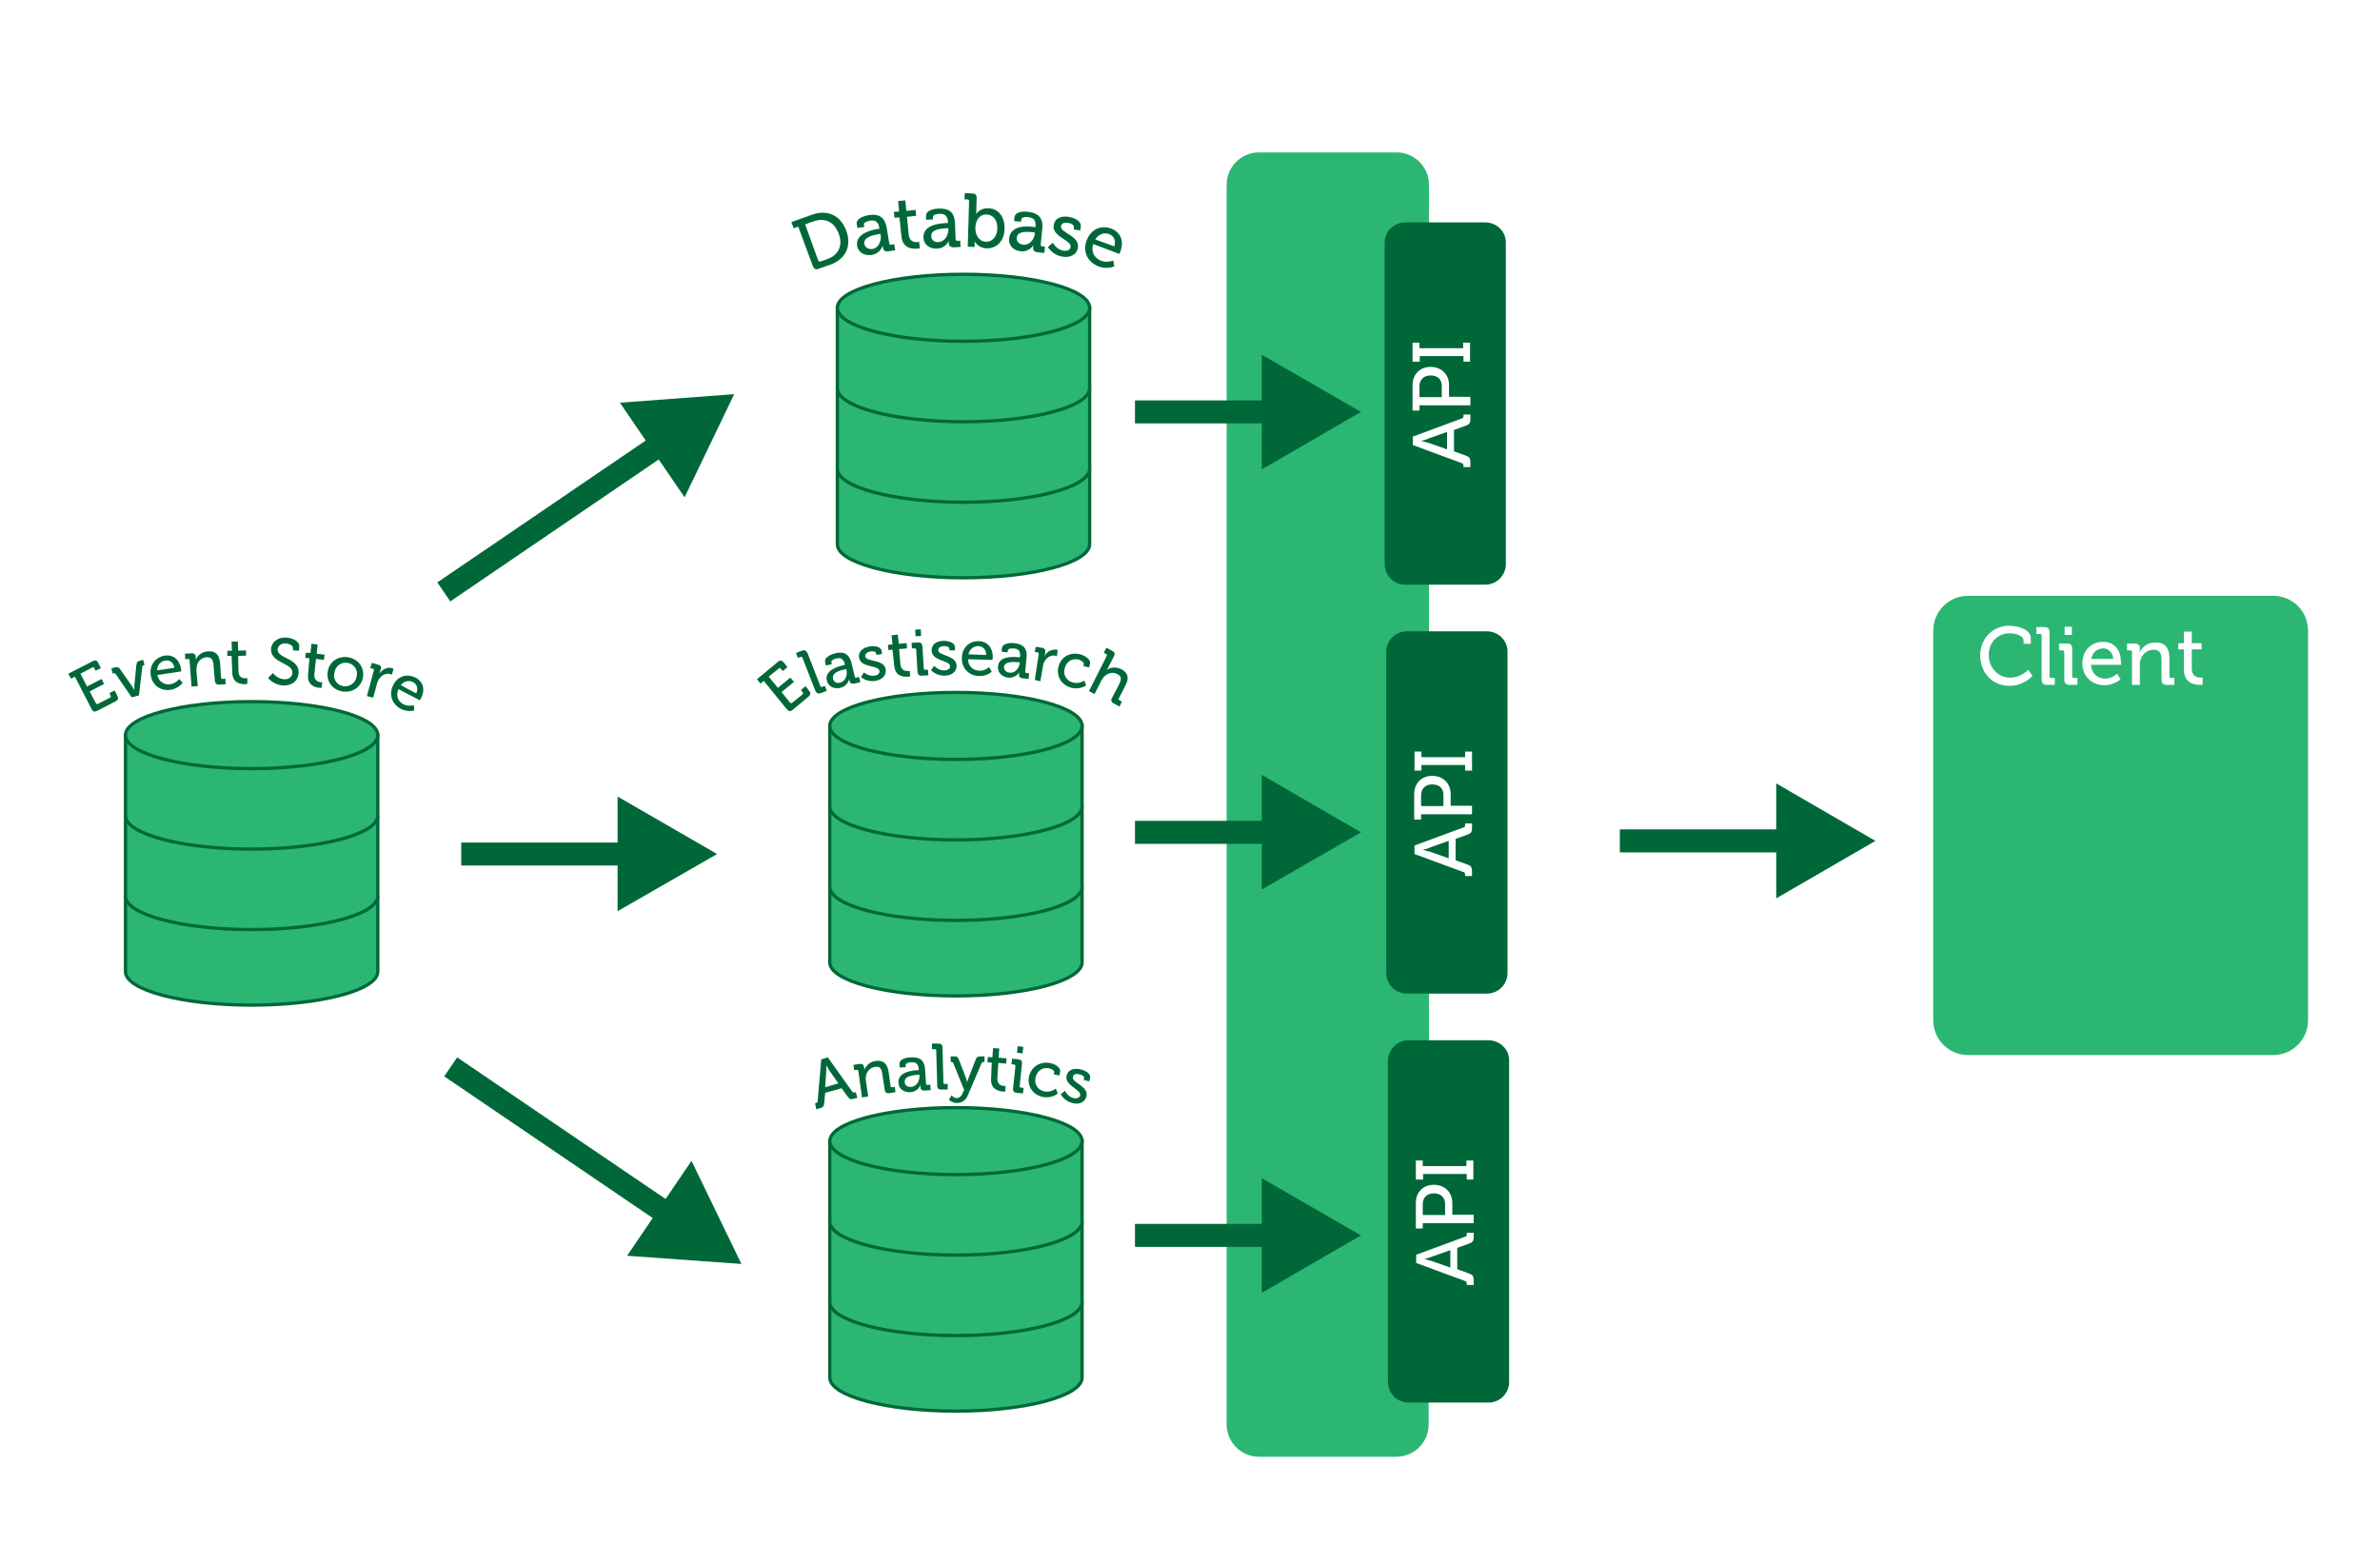
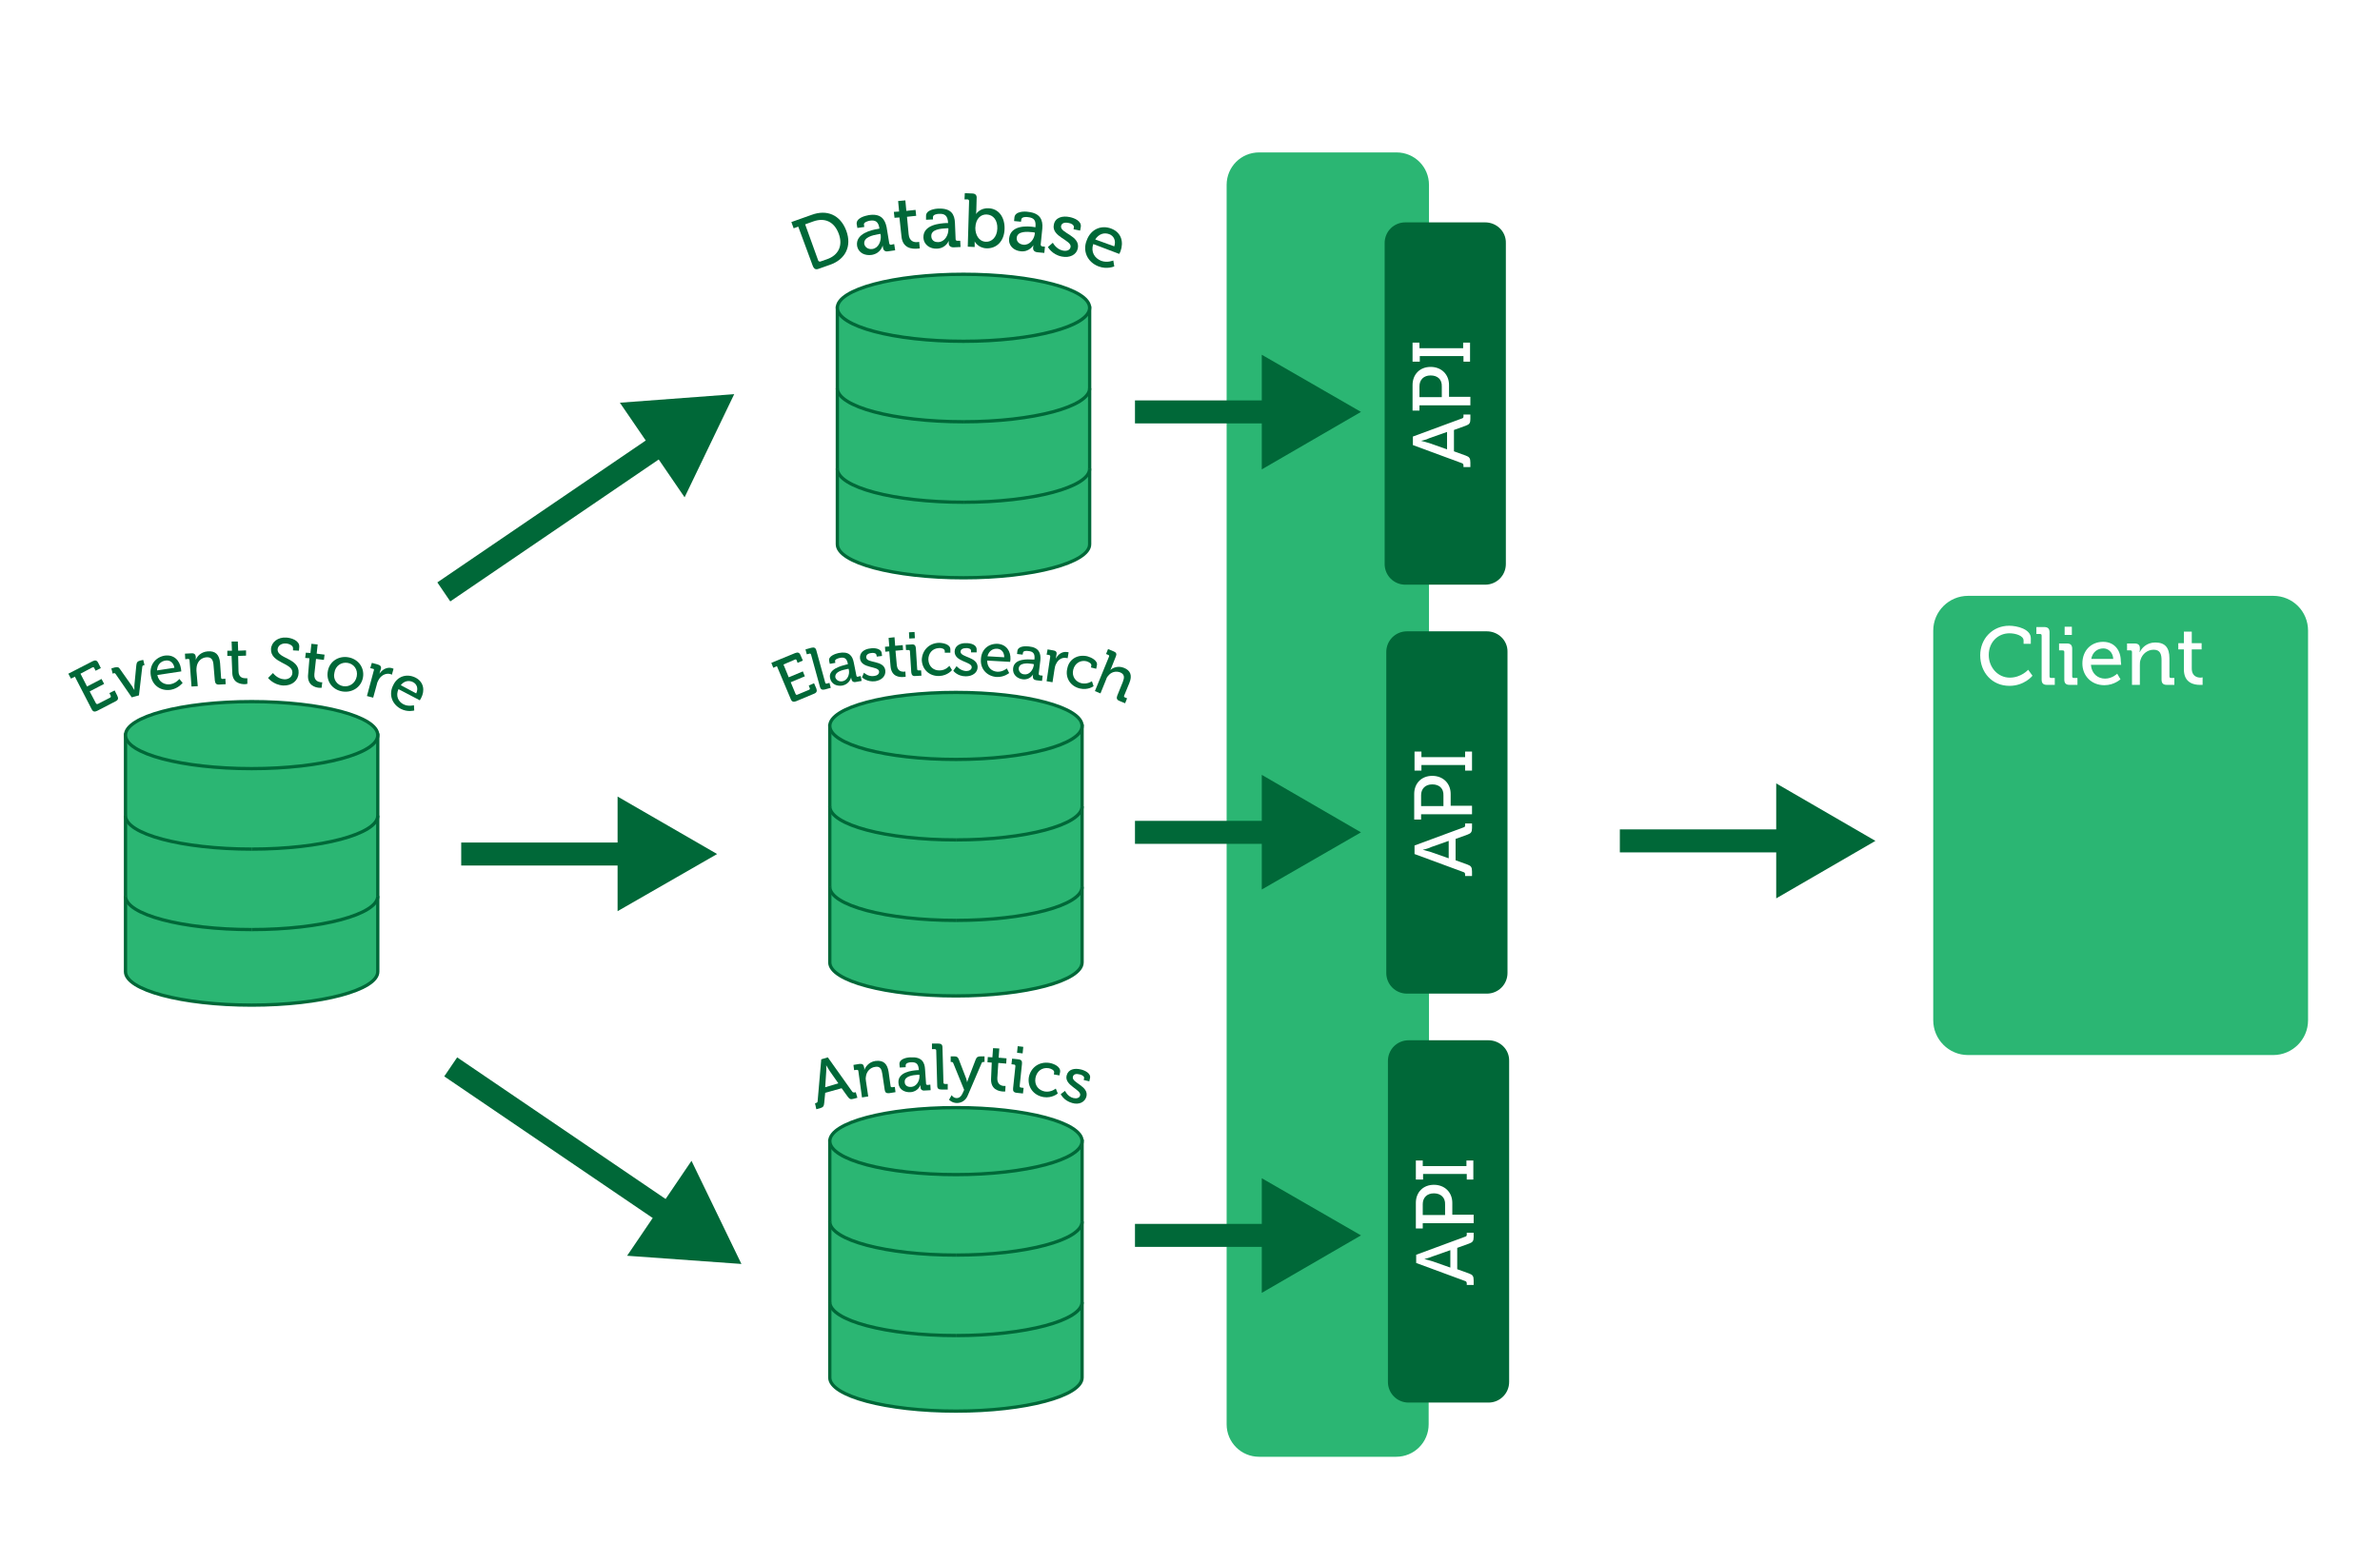
<svg xmlns="http://www.w3.org/2000/svg" version="1.1" x="0px" y="0px" viewBox="0 0 724.5 470" enable-background="new 0 0 724.5 470" xml:space="preserve">
  <g id="Layer_1">
</g>
  <g id="Layer_2">
</g>
  <g id="Layer_3">
</g>
  <g id="Layer_4">
    <path fill="#2BB673" d="M427,408.5v-71.3h8V283h-8v-64.1h8v-49.3h-8v-83h8V56.3c0-5.5-4.4-9.9-9.9-9.9h-41.8   c-5.5,0-9.9,4.4-9.9,9.9v377.3c0,5.5,4.4,9.9,9.9,9.9H425c5.5,0,9.9-4.4,9.9-9.9v-25.1H427z" />
    <g>
      <path fill="#2BB673" stroke="#006838" stroke-miterlimit="10" d="M254.9,93.7v72c0,5.6,17.2,10.2,38.4,10.2    c21.2,0,38.4-4.6,38.4-10.2v-72H254.9z" />
      <ellipse fill="#2BB673" stroke="#006838" stroke-miterlimit="10" cx="293.3" cy="93.7" rx="38.4" ry="10.2" />
      <g>
        <path fill="#006838" d="M243,69l-1.4,0.5l-0.7-1.9l6.2-2.2c4.6-1.7,8.7,0,10.5,4.8c1.8,4.8-0.3,8.8-4.9,10.4l-3.4,1.2     c-1,0.4-1.5,0.1-1.9-0.9L243,69z M249.8,79.6l2-0.7c3.4-1.2,4.9-4.1,3.5-7.8c-1.4-3.7-4.3-4.9-7.7-3.7l-2.5,0.9l4,11.1     C249.3,79.6,249.5,79.7,249.8,79.6z" />
        <path fill="#006838" d="M267.2,69.7l0.5-0.1l0-0.1c-0.3-2-1.2-2.6-3-2.3c-0.5,0.1-1.9,0.5-1.7,1.2l0.1,0.7l-2.1,0.3l-0.2-1.1     c-0.3-1.9,2.5-2.6,3.6-2.8c3.7-0.6,5,1.2,5.5,3.7l0.8,4.9c0.1,0.3,0.3,0.5,0.6,0.4l0.9-0.2l0.3,1.9l-2.1,0.3     c-1,0.2-1.5-0.3-1.6-1.1c-0.1-0.4-0.1-0.7-0.1-0.7l0,0c0,0-0.5,2.4-3.3,2.9c-2,0.3-4.1-0.5-4.5-2.8     C260.4,71.1,265.3,70,267.2,69.7z M265.6,75.8c1.9-0.3,2.7-2.5,2.5-4.2l-0.1-0.4l-0.6,0.1c-1.7,0.3-4.6,0.9-4.3,3     C263.3,75.2,264.2,76,265.6,75.8z" />
        <path fill="#006838" d="M273.8,66.2l-1.5,0.1l-0.2-1.8l1.6-0.1l-0.3-3.2l2.2-0.2l0.3,3.2l2.8-0.3l0.2,1.8l-2.8,0.3l0.5,5.3     c0.2,2.3,1.8,2.5,2.7,2.4c0.3,0,0.5-0.1,0.5-0.1l0.2,2c0,0-0.3,0.1-0.8,0.1c-1.5,0.1-4.5,0-4.8-3.9L273.8,66.2z" />
        <path fill="#006838" d="M288.1,67.9l0.5,0l0-0.1c-0.1-2-0.9-2.8-2.7-2.7c-0.6,0-1.9,0.2-1.9,1l0,0.7l-2.1,0.1l0-1.1     c-0.1-1.9,2.8-2.3,3.9-2.3c3.8-0.1,4.8,1.8,4.9,4.4l0.2,4.9c0,0.3,0.2,0.5,0.5,0.5l0.9,0l0.1,1.9l-2.1,0.1c-1,0-1.5-0.5-1.5-1.3     c0-0.4,0-0.7,0-0.7l0,0c0,0-0.8,2.3-3.6,2.4c-2,0.1-4-1.1-4.1-3.4C281,68.4,286.1,68,288.1,67.9z M285.7,73.7     c1.9-0.1,3-2.1,3-3.8l0-0.4l-0.6,0c-1.7,0.1-4.7,0.3-4.6,2.4C283.5,72.9,284.2,73.8,285.7,73.7z" />
        <path fill="#006838" d="M295,61.2c0-0.3-0.2-0.5-0.5-0.5l-0.9,0l0.1-1.9l2.2,0.1c1,0,1.5,0.5,1.4,1.5l-0.1,3.8c0,0.6-0.1,1-0.1,1     l0,0c0,0,1.1-1.9,3.8-1.8c3.1,0.1,5,2.7,4.9,6.3c-0.1,3.7-2.4,6-5.5,5.9c-2.6-0.1-3.6-2.1-3.6-2.1l0,0c0,0,0,0.4,0,0.9l0,0.8     l-2.1-0.1L295,61.2z M300.1,73.6c1.8,0.1,3.4-1.4,3.5-4c0.1-2.5-1.2-4.2-3.2-4.3c-1.7-0.1-3.4,1.1-3.5,4.1     C296.9,71.4,297.9,73.5,300.1,73.6z" />
        <path fill="#006838" d="M314.7,69.1l0.5,0.1l0-0.1c0.2-2-0.4-2.8-2.3-3c-0.5-0.1-1.9-0.1-2,0.7l-0.1,0.7l-2.1-0.2l0.1-1.1     c0.2-1.9,3.1-1.9,4.2-1.7c3.7,0.4,4.5,2.5,4.3,5l-0.5,4.9c0,0.3,0.1,0.5,0.4,0.6l0.9,0.1l-0.2,1.9l-2.1-0.2     c-1-0.1-1.4-0.7-1.3-1.5c0-0.4,0.1-0.7,0.1-0.7l0,0c0,0-1.2,2.2-3.9,1.9c-2-0.2-3.8-1.6-3.5-4C307.7,68.5,312.7,68.8,314.7,69.1z      M311.5,74.5c1.9,0.2,3.3-1.6,3.5-3.3l0-0.4l-0.6-0.1c-1.7-0.2-4.7-0.4-4.9,1.7C309.4,73.3,310,74.3,311.5,74.5z" />
        <path fill="#006838" d="M320.5,73.9c0,0,1,2,3.1,2.4c1.1,0.2,2.1-0.1,2.3-1.1c0.4-2.1-5.9-3.1-5.1-6.8c0.4-2.2,2.6-2.8,4.9-2.3     c1.4,0.3,3.6,1.2,3.3,3l-0.2,1.1l-2-0.4l0.1-0.6c0.1-0.7-0.8-1.2-1.5-1.3c-1.3-0.3-2.2,0-2.4,0.9c-0.4,2.2,5.9,2.9,5.1,6.8     c-0.4,2-2.5,3-4.9,2.5c-3-0.6-4.2-2.9-4.2-2.9L320.5,73.9z" />
        <path fill="#006838" d="M338.3,69.6c3.1,1.2,3.8,4.1,2.8,6.9c-0.1,0.3-0.4,0.8-0.4,0.8l-7.9-3c-0.8,2.4,0.4,4.3,2.4,5.1     c1.9,0.7,3.7-0.1,3.7-0.1l0.3,1.8c0,0-2.2,1-4.8,0c-3.4-1.3-4.9-4.7-3.6-7.9C332,69.8,335.2,68.4,338.3,69.6z M339.2,75     c0.6-1.8-0.2-3.2-1.5-3.7c-1.6-0.6-3.2-0.1-4.3,1.6L339.2,75z" />
      </g>
      <path fill="#2BB673" stroke="#006838" stroke-miterlimit="10" d="M293.3,128.4c-21.2,0-38.4-4.6-38.4-10.2" />
      <path fill="#2BB673" stroke="#006838" stroke-miterlimit="10" d="M331.7,118.2c0,5.6-17.2,10.2-38.4,10.2" />
      <path fill="#2BB673" stroke="#006838" stroke-miterlimit="10" d="M293.3,152.9c-21.2,0-38.4-4.6-38.4-10.2" />
      <path fill="#2BB673" stroke="#006838" stroke-miterlimit="10" d="M331.7,142.7c0,5.6-17.2,10.2-38.4,10.2" />
    </g>
    <g>
      <path fill="#2BB673" d="M640.3,197.4c-1.8,0-3.3,1.1-3.7,3.2h6.7C643.2,198.6,641.8,197.4,640.3,197.4z" />
      <path fill="#2BB673" d="M692,181.4h-92.9c-5.8,0-10.6,4.7-10.6,10.6v118.6c0,5.8,4.7,10.6,10.6,10.6H692c5.8,0,10.6-4.7,10.6-10.6    V192C702.6,186.1,697.9,181.4,692,181.4z M628.5,190.8h2.2v2.5h-2.2V190.8z M611.7,208.8c-5.3,0-8.9-4.1-8.9-9.3    c0-5.1,3.8-9,8.8-9c2.4,0,6.6,1,6.6,3.8v1.7H616v-1c0-1.5-2.5-2.2-4.3-2.2c-3.5,0-6.3,2.7-6.3,6.6c0,3.8,2.8,6.9,6.4,6.9    c3.5,0,5.6-2.4,5.6-2.4l1.3,1.8C618.7,205.8,616.2,208.8,611.7,208.8z M625.5,208.5h-2.4c-1.1,0-1.6-0.5-1.6-1.6v-13.4    c0-0.4-0.2-0.5-0.6-0.5h-1v-2.1h2.4c1.1,0,1.6,0.5,1.6,1.6v13.4c0,0.4,0.2,0.5,0.6,0.5h1V208.5z M632.4,208.5H630    c-1.1,0-1.6-0.5-1.6-1.6v-8.4c0-0.4-0.2-0.5-0.6-0.5h-1v-2.1h2.4c1.1,0,1.6,0.5,1.6,1.6v8.4c0,0.4,0.2,0.5,0.6,0.5h1V208.5z     M645.7,202.4h-9.2c0.2,2.7,2.1,4.2,4.3,4.2c2.2,0,3.7-1.5,3.7-1.5l1,1.7c0,0-1.9,1.8-4.9,1.8c-4,0-6.7-2.9-6.7-6.6    c0-4,2.7-6.6,6.3-6.6c3.5,0,5.4,2.6,5.4,5.9C645.7,201.8,645.7,202.4,645.7,202.4z M662,208.5h-2.4c-1.1,0-1.6-0.5-1.6-1.6v-5.9    c0-1.8-0.4-3.2-2.4-3.2c-1.9,0-3.5,1.3-4,3.1c-0.2,0.5-0.2,1.1-0.2,1.7v5.9H649v-10c0-0.4-0.2-0.5-0.5-0.5h-1v-2.1h2.3    c1.1,0,1.6,0.5,1.6,1.4v0.5c0,0.4-0.1,0.7-0.1,0.7h0.1c0.5-1.1,2-2.9,4.7-2.9c3,0,4.3,1.6,4.3,4.8v5.5c0,0.4,0.2,0.5,0.5,0.5h1    V208.5z M670.4,208.5c0,0-0.3,0-0.8,0c-1.6,0-4.8-0.5-4.8-4.7v-6.1h-1.7v-1.9h1.7v-3.5h2.4v3.5h3v1.9h-3v5.8    c0,2.5,1.8,2.8,2.7,2.8c0.4,0,0.6-0.1,0.6-0.1V208.5z" />
    </g>
    <g>
      <path fill="#006838" d="M452.6,192.2h-24.3c-3.5,0-6.3,2.8-6.3,6.3v97.7c0,3.5,2.8,6.3,6.3,6.3h24.3c3.5,0,6.3-2.8,6.3-6.3v-97.7    C459,195,456.1,192.2,452.6,192.2z M448.1,252.1c0,1.2-0.3,1.6-1.4,2l-3.6,1.3v6.5l3.6,1.3c1.1,0.4,1.4,0.8,1.4,2.1v1.4H446v-0.4    c0-0.4-0.1-0.7-0.5-0.8l-14.9-5.5v-2.6l14.9-5.5c0.5-0.1,0.5-0.4,0.5-0.8v-0.4h2.1V252.1z M448.1,247.9h-15.5v1.6h-2.1v-7.8    c0-3.2,2.2-5.5,5.5-5.5s5.6,2.3,5.6,5.5v3.6h6.5V247.9z M448.1,234.6H446v-1.7h-13.3v1.7h-2.1v-5.8h2.1v1.7H446v-1.7h2.1V234.6z" />
      <path fill="#006838" d="M436,238.8c-2.1,0-3.4,1.3-3.4,3.3v3.3h6.8v-3.2C439.5,240,438.1,238.8,436,238.8z" />
      <path fill="#006838" d="M433.1,258.7L433.1,258.7c0,0,1.5,0.4,2.5,0.7l5.4,1.9v-5.3l-5.4,1.9C434.7,258.4,433.1,258.7,433.1,258.7    z" />
    </g>
    <g>
      <path fill="#006838" d="M452.1,67.7h-24.3c-3.5,0-6.3,2.8-6.3,6.3v97.7c0,3.5,2.8,6.3,6.3,6.3h24.3c3.5,0,6.3-2.8,6.3-6.3V74    C458.5,70.5,455.6,67.7,452.1,67.7z M447.6,127.6c0,1.2-0.3,1.6-1.4,2l-3.6,1.3v6.5l3.6,1.3c1.1,0.4,1.4,0.8,1.4,2.1v1.4h-2.1    v-0.4c0-0.4-0.1-0.7-0.5-0.8l-14.9-5.5v-2.6l14.9-5.5c0.5-0.1,0.5-0.4,0.5-0.8v-0.4h2.1V127.6z M447.6,123.4h-15.5v1.6H430v-7.8    c0-3.2,2.2-5.5,5.5-5.5s5.6,2.3,5.6,5.5v3.6h6.5V123.4z M447.6,110.1h-2.1v-1.7h-13.3v1.7H430v-5.8h2.1v1.7h13.3v-1.7h2.1V110.1z" />
      <path fill="#006838" d="M435.5,114.3c-2.1,0-3.4,1.3-3.4,3.3v3.3h6.8v-3.2C439,115.5,437.6,114.3,435.5,114.3z" />
      <path fill="#006838" d="M432.6,134.2L432.6,134.2c0,0,1.5,0.4,2.5,0.7l5.4,1.9v-5.3l-5.4,1.9C434.2,133.9,432.6,134.2,432.6,134.2    z" />
    </g>
    <g>
      <path fill="#2BB673" stroke="#006838" stroke-miterlimit="10" d="M38.2,223.8v72c0,5.6,17.2,10.2,38.4,10.2    c21.2,0,38.4-4.6,38.4-10.2v-72H38.2z" />
      <ellipse fill="#2BB673" stroke="#006838" stroke-miterlimit="10" cx="76.6" cy="223.8" rx="38.4" ry="10.2" />
      <g>
        <path fill="#006838" d="M22.8,206l-1.2,0.6l-0.8-1.5l7.4-3.8c0.8-0.4,1.3-0.3,1.7,0.5l0.8,1.6l-1.6,0.8l-0.4-0.8     c-0.1-0.3-0.3-0.3-0.6-0.2l-3.6,1.9l2,3.9l4.4-2.3l0.8,1.5l-4.4,2.3l1.9,3.6c0.1,0.2,0.3,0.3,0.6,0.2l3.7-1.9     c0.2-0.1,0.3-0.3,0.2-0.6l-0.4-0.8l1.6-0.8l0.8,1.6c0.4,0.8,0.3,1.3-0.5,1.7l-5.6,2.9c-0.8,0.4-1.3,0.3-1.7-0.5L22.8,206z" />
        <path fill="#006838" d="M35.2,205.2c-0.2-0.3-0.4-0.3-0.7-0.2l-0.2,0.1l-0.4-1.6l1-0.3c0.9-0.2,1.3-0.1,1.7,0.6l3.6,5.1     c0.3,0.5,0.7,1.2,0.7,1.2l0,0c0,0,0-0.8,0-1.4l0.6-6.2c0.1-0.9,0.4-1.2,1.2-1.4l0.9-0.2l0.4,1.6l-0.2,0c-0.3,0.1-0.5,0.2-0.5,0.6     l-1,8.6l-2.2,0.6L35.2,205.2z" />
        <path fill="#006838" d="M50.1,199.6c2.8-0.4,4.6,1.4,5,4c0,0.3,0.1,0.8,0.1,0.8l-7.3,1.1c0.4,2.1,2.2,3.1,4,2.8     c1.7-0.3,2.7-1.6,2.7-1.6l1,1.2c0,0-1.3,1.7-3.6,2.1c-3.2,0.5-5.7-1.5-6.1-4.4C45.4,202.5,47.3,200.1,50.1,199.6z M53.1,203.3     c-0.3-1.7-1.5-2.4-2.7-2.2c-1.5,0.2-2.5,1.3-2.6,3L53.1,203.3z" />
        <path fill="#006838" d="M57.7,201c0-0.3-0.2-0.4-0.5-0.4l-0.8,0.1l-0.1-1.7l1.9-0.1c0.9-0.1,1.3,0.3,1.4,1l0,0.4     c0,0.3,0,0.6,0,0.6l0,0c0.3-0.9,1.4-2.4,3.6-2.6c2.4-0.2,3.6,1,3.8,3.6l0.3,4.4c0,0.3,0.2,0.4,0.5,0.4l0.8-0.1l0.1,1.7l-1.9,0.1     c-0.9,0.1-1.3-0.3-1.4-1.2l-0.4-4.7c-0.1-1.4-0.5-2.5-2.1-2.4c-1.6,0.1-2.7,1.2-3,2.7c-0.1,0.4-0.1,0.9-0.1,1.4l0.4,4.7l-1.9,0.1     L57.7,201z" />
        <path fill="#006838" d="M70.5,199.7l-1.3,0l0-1.6l1.4,0l-0.1-2.8l1.9,0l0.1,2.8l2.4-0.1l0,1.6l-2.4,0.1l0.1,4.6     c0,2,1.4,2.2,2.2,2.2c0.3,0,0.5,0,0.5,0l0,1.7c0,0-0.3,0-0.7,0.1c-1.3,0-3.9-0.3-3.9-3.7L70.5,199.7z" />
        <path fill="#006838" d="M83.1,204.9c0,0,1.3,1.8,3.4,1.9c1.3,0.1,2.5-0.7,2.5-2c0.2-3-6.7-2.9-6.5-7.2c0.1-2.1,2.1-3.7,4.7-3.5     c1.5,0.1,4,0.9,3.9,2.8l-0.1,1.2l-1.8-0.1l0-0.7c0-0.7-1-1.3-2.1-1.4c-1.5-0.1-2.5,0.7-2.6,1.8c-0.1,2.9,6.7,2.6,6.4,7.2     c-0.1,2.2-1.9,3.9-4.7,3.8c-3-0.2-4.6-2.3-4.6-2.3L83.1,204.9z" />
        <path fill="#006838" d="M94.2,200.4l-1.3-0.1l0.2-1.6l1.4,0.1l0.3-2.8l1.9,0.2l-0.3,2.8l2.4,0.3l-0.2,1.6l-2.4-0.3l-0.5,4.6     c-0.2,2,1.2,2.4,1.9,2.5c0.3,0,0.5,0,0.5,0l-0.2,1.7c0,0-0.3,0-0.7,0c-1.3-0.1-3.8-0.8-3.4-4.2L94.2,200.4z" />
        <path fill="#006838" d="M106,200.1c3,0.5,5,3.1,4.5,6.1c-0.5,3-3.3,4.8-6.3,4.3c-3-0.5-5-3.1-4.4-6.2     C100.3,201.4,103,199.6,106,200.1z M104.5,208.9c1.9,0.3,3.7-0.9,4.1-3c0.4-2.1-0.9-3.8-2.8-4.1c-1.9-0.3-3.7,0.9-4,3     C101.3,206.8,102.6,208.6,104.5,208.9z" />
        <path fill="#006838" d="M113.8,204.1c0.1-0.3,0-0.5-0.3-0.5l-0.8-0.2l0.5-1.6l1.8,0.5c0.8,0.2,1.2,0.7,0.9,1.5l-0.2,0.6     c-0.1,0.4-0.2,0.7-0.2,0.7l0,0c0.9-1.3,2.3-2.1,3.8-1.7c0.3,0.1,0.5,0.2,0.5,0.2l-0.5,1.8c0,0-0.2-0.1-0.5-0.2     c-1.2-0.3-2.5,0.2-3.4,1.5c-0.3,0.5-0.6,1.1-0.7,1.7l-1.1,4l-1.9-0.5L113.8,204.1z" />
        <path fill="#006838" d="M126.5,206.3c2.5,1.3,2.9,3.9,1.7,6.2c-0.1,0.2-0.4,0.7-0.4,0.7l-6.5-3.4c-0.9,2-0.1,3.8,1.5,4.6     c1.5,0.8,3.2,0.3,3.2,0.3l0.1,1.6c0,0-2,0.6-4.1-0.5c-2.8-1.5-3.7-4.5-2.3-7.2C121,205.8,123.9,205,126.5,206.3z M126.7,211.1     c0.7-1.5,0.2-2.8-0.9-3.4c-1.3-0.7-2.8-0.4-3.8,0.9L126.7,211.1z" />
      </g>
      <path fill="#2BB673" stroke="#006838" stroke-miterlimit="10" d="M76.6,258.5c-21.2,0-38.4-4.6-38.4-10.2" />
      <path fill="#2BB673" stroke="#006838" stroke-miterlimit="10" d="M115,248.3c0,5.6-17.2,10.2-38.4,10.2" />
      <path fill="#2BB673" stroke="#006838" stroke-miterlimit="10" d="M76.6,283c-21.2,0-38.4-4.6-38.4-10.2" />
      <path fill="#2BB673" stroke="#006838" stroke-miterlimit="10" d="M115,272.8c0,5.6-17.2,10.2-38.4,10.2" />
    </g>
    <g>
      <line fill="#006838" x1="135.1" y1="180.2" x2="223.5" y2="120" />
      <g>
        <line fill="none" stroke="#006838" stroke-width="7" stroke-miterlimit="10" x1="135.1" y1="180.2" x2="202.8" y2="134.1" />
        <g>
          <polygon fill="#006838" points="208.4,151.4 223.5,120 188.7,122.6     " />
        </g>
      </g>
    </g>
    <g>
      <line fill="#006838" x1="345.5" y1="125.4" x2="414.3" y2="125.4" />
      <g>
        <line fill="none" stroke="#006838" stroke-width="7" stroke-miterlimit="10" x1="345.5" y1="125.4" x2="389.2" y2="125.4" />
        <g>
          <polygon fill="#006838" points="384.1,142.9 414.3,125.4 384.1,108     " />
        </g>
      </g>
    </g>
    <g>
      <line fill="#006838" x1="493.1" y1="256" x2="570.9" y2="256" />
      <g>
        <line fill="none" stroke="#006838" stroke-width="7" stroke-miterlimit="10" x1="493.1" y1="256" x2="545.8" y2="256" />
        <g>
          <polygon fill="#006838" points="540.7,273.5 570.9,256 540.7,238.5     " />
        </g>
      </g>
    </g>
    <g>
      <path fill="#2BB673" stroke="#006838" stroke-miterlimit="10" d="M252.6,221v72c0,5.6,17.2,10.2,38.4,10.2s38.4-4.6,38.4-10.2v-72    H252.6z" />
      <ellipse fill="#2BB673" stroke="#006838" stroke-miterlimit="10" cx="291" cy="221" rx="38.4" ry="10.2" />
-       <g>
-         <path fill="#006838" d="M232.5,207.3l-1,0.8l-1.1-1.3l6.4-5.3c0.7-0.6,1.2-0.5,1.8,0.2l1.1,1.4l-1.4,1.2l-0.6-0.7     c-0.2-0.2-0.4-0.2-0.6-0.1L234,206l2.8,3.4l3.8-3.1l1.1,1.3l-3.8,3.1l2.6,3.2c0.2,0.2,0.4,0.2,0.6,0.1l3.2-2.6     c0.2-0.2,0.2-0.4,0.1-0.6l-0.6-0.7l1.4-1.2l1.1,1.4c0.6,0.7,0.5,1.2-0.2,1.8l-4.8,4c-0.7,0.6-1.2,0.5-1.8-0.2L232.5,207.3z" />
-         <path fill="#006838" d="M244.3,200.3c-0.1-0.3-0.3-0.4-0.6-0.3l-0.8,0.3l-0.6-1.5l1.8-0.7c0.8-0.3,1.3-0.1,1.7,0.7l3.9,10     c0.1,0.3,0.3,0.4,0.6,0.3l0.8-0.3l0.6,1.5l-1.8,0.7c-0.8,0.3-1.3,0.1-1.7-0.7L244.3,200.3z" />
-         <path fill="#006838" d="M256.8,202.5l0.4-0.1l0-0.1c-0.4-1.7-1.2-2.2-2.7-1.8c-0.5,0.1-1.6,0.5-1.4,1.1l0.1,0.6l-1.8,0.4l-0.2-1     c-0.4-1.6,2-2.4,3-2.7c3.2-0.8,4.4,0.7,5,2.9l1,4.2c0.1,0.3,0.3,0.4,0.5,0.3l0.8-0.2l0.4,1.6l-1.8,0.4c-0.9,0.2-1.3-0.1-1.5-0.8     c-0.1-0.3-0.1-0.6-0.1-0.6l0,0c0,0-0.3,2.1-2.7,2.7c-1.7,0.4-3.6-0.2-4.1-2.2C250.9,204.1,255.1,202.9,256.8,202.5z M255.8,207.8     c1.6-0.4,2.2-2.3,1.9-3.8l-0.1-0.3l-0.5,0.1c-1.4,0.3-4,1-3.5,2.9C253.8,207.5,254.5,208.2,255.8,207.8z" />
-         <path fill="#006838" d="M263,204.7c0,0,1.4,1.3,3.2,1c0.9-0.1,1.7-0.7,1.5-1.5c-0.3-1.8-5.7-0.8-6.2-4c-0.3-1.9,1.3-3.1,3.3-3.4     c1.2-0.2,3.3-0.1,3.6,1.4l0.1,0.9l-1.7,0.3l-0.1-0.5c-0.1-0.6-1-0.7-1.6-0.6c-1.1,0.2-1.8,0.7-1.7,1.5c0.3,1.9,5.7,0.7,6.2,4     c0.3,1.8-1.1,3.2-3.2,3.5c-2.7,0.4-4.3-1.2-4.3-1.2L263,204.7z" />
-         <path fill="#006838" d="M271.7,197.8l-1.3,0.1l-0.1-1.6l1.4-0.1l-0.3-2.8l1.9-0.2l0.3,2.8l2.4-0.2l0.1,1.6l-2.4,0.2l0.4,4.6     c0.2,2,1.6,2.1,2.3,2.1c0.3,0,0.5-0.1,0.5-0.1l0.2,1.7c0,0-0.3,0.1-0.7,0.1c-1.3,0.1-3.9,0-4.2-3.4L271.7,197.8z" />
-         <path fill="#006838" d="M278.9,197.8c0-0.3-0.2-0.4-0.5-0.4l-0.8,0l-0.1-1.7l1.9-0.1c0.9-0.1,1.3,0.3,1.4,1.2l0.4,6.7     c0,0.3,0.2,0.4,0.5,0.4l0.8,0l0.1,1.7l-1.9,0.1c-0.9,0.1-1.3-0.3-1.4-1.2L278.9,197.8z M278.6,191.7l1.7-0.1l0.1,2l-1.7,0.1     L278.6,191.7z" />
-         <path fill="#006838" d="M284.4,202.7c0,0,1.2,1.5,3.1,1.4c0.9,0,1.8-0.5,1.7-1.3c0-1.8-5.6-1.5-5.6-4.8c0-1.9,1.6-2.9,3.7-2.9     c1.2,0,3.3,0.4,3.4,1.9l0,1l-1.7,0l0-0.5c0-0.6-0.9-0.8-1.5-0.8c-1.1,0-1.9,0.4-1.9,1.2c0,1.9,5.5,1.4,5.6,4.8c0,1.8-1.5,3-3.7,3     c-2.7,0-4.1-1.7-4.1-1.7L284.4,202.7z" />
-         <path fill="#006838" d="M298,195.2c2.8,0.1,4.3,2.3,4.2,4.9c0,0.3-0.1,0.8-0.1,0.8l-7.4-0.2c0,2.2,1.6,3.4,3.4,3.5     c1.7,0.1,3-1.1,3-1.1l0.8,1.4c0,0-1.5,1.4-3.9,1.3c-3.2-0.1-5.3-2.5-5.2-5.5C292.9,197.1,295.1,195.1,298,195.2z M300.2,199.4     c0-1.7-1-2.6-2.3-2.7c-1.5,0-2.7,0.8-3.1,2.5L300.2,199.4z" />
-         <path fill="#006838" d="M310.1,200.1l0.4,0l0-0.1c0.2-1.8-0.4-2.5-2-2.6c-0.5,0-1.7,0-1.7,0.6l-0.1,0.6l-1.8-0.2l0.1-1     c0.2-1.7,2.7-1.7,3.7-1.6c3.3,0.3,4,2.1,3.8,4.3l-0.4,4.3c0,0.3,0.1,0.5,0.4,0.5l0.8,0.1l-0.2,1.7l-1.8-0.2     c-0.9-0.1-1.2-0.6-1.1-1.3c0-0.3,0.1-0.6,0.1-0.6l0,0c0,0-1,1.9-3.4,1.7c-1.7-0.2-3.3-1.4-3.1-3.4     C304,199.7,308.4,199.9,310.1,200.1z M307.4,204.8c1.6,0.2,2.9-1.5,3-2.9l0-0.3l-0.5,0c-1.5-0.1-4.1-0.3-4.3,1.5     C305.6,203.8,306.1,204.7,307.4,204.8z" />
-         <path fill="#006838" d="M316.2,199.1c0-0.3-0.1-0.5-0.4-0.5l-0.8-0.1l0.3-1.6l1.8,0.3c0.9,0.1,1.2,0.6,1.1,1.4l-0.1,0.6     c-0.1,0.4-0.2,0.7-0.2,0.7l0,0c0.7-1.4,2-2.3,3.6-2.1c0.3,0,0.5,0.1,0.5,0.1l-0.3,1.9c0,0-0.2-0.1-0.6-0.2     c-1.2-0.2-2.5,0.5-3.2,1.9c-0.3,0.5-0.4,1.1-0.5,1.8l-0.7,4.1L315,207L316.2,199.1z" />
-         <path fill="#006838" d="M328.8,199.2c1.2,0.3,3.4,1.4,3,3l-0.3,1l-1.7-0.4l0.1-0.5c0.2-0.7-0.9-1.3-1.6-1.5     c-1.9-0.5-3.7,0.6-4.2,2.7c-0.6,2.2,0.8,3.9,2.6,4.3c1.8,0.5,3.4-0.6,3.4-0.6l0.5,1.5c0,0-1.8,1.3-4.4,0.7     c-3.1-0.8-4.7-3.5-4-6.4C322.9,200.1,325.6,198.4,328.8,199.2z" />
-         <path fill="#006838" d="M336.9,199.7c0.1-0.3,0.1-0.5-0.2-0.6l-0.7-0.4l0.8-1.5l1.7,0.9c0.8,0.4,1,0.9,0.6,1.7l-1.8,3.5     c-0.2,0.4-0.4,0.7-0.4,0.7l0,0c0.8-0.7,2.6-1.2,4.4-0.3c2.1,1.1,2.5,2.7,1.3,5l-2,3.9c-0.1,0.3-0.1,0.5,0.2,0.6l0.7,0.4l-0.7,1.5     l-1.7-0.9c-0.8-0.4-1-0.9-0.6-1.7l2.2-4.2c0.6-1.3,0.9-2.4-0.6-3.1c-1.4-0.7-2.9-0.3-4,0.8c-0.3,0.3-0.5,0.7-0.8,1.1l-2.1,4.2     l-1.7-0.9L336.9,199.7z" />
-       </g>
      <path fill="#2BB673" stroke="#006838" stroke-miterlimit="10" d="M291,255.7c-21.2,0-38.4-4.6-38.4-10.2" />
      <path fill="#2BB673" stroke="#006838" stroke-miterlimit="10" d="M329.4,245.5c0,5.6-17.2,10.2-38.4,10.2" />
+       <g>
+         <path fill="#006838" d="M236.5,202.8l-1.1,0.5l-0.6-1.5l7.3-3c0.8-0.3,1.3-0.1,1.6,0.7l0.7,1.6l-1.6,0.7l-0.3-0.8     c-0.1-0.3-0.3-0.3-0.5-0.2l-3.5,1.5l1.6,3.9l4.3-1.8l0.6,1.5l-4.3,1.8l1.5,3.6c0.1,0.2,0.3,0.3,0.5,0.2l3.6-1.5     c0.2-0.1,0.3-0.3,0.2-0.5l-0.3-0.8l1.6-0.7l0.7,1.6c0.3,0.8,0.1,1.3-0.7,1.6l-5.5,2.3c-0.8,0.3-1.3,0.1-1.6-0.7L236.5,202.8z" />
+         <path fill="#006838" d="M246.9,199.3c-0.1-0.3-0.3-0.4-0.5-0.3l-0.8,0.2l-0.4-1.5l1.8-0.5c0.8-0.2,1.3,0,1.5,0.8l2.7,9.8     c0.1,0.3,0.3,0.4,0.5,0.3l0.8-0.2l0.4,1.5l-1.8,0.5c-0.8,0.2-1.3,0-1.5-0.8L246.9,199.3z" />
+         <path fill="#006838" d="M257.7,202.3l0.4-0.1l0-0.1c-0.3-1.7-1.1-2.1-2.5-1.8c-0.4,0.1-1.5,0.4-1.4,1l0.1,0.5l-1.7,0.3l-0.2-0.9     c-0.3-1.5,2-2.2,2.9-2.4c3.1-0.6,4.2,0.8,4.6,2.9l0.8,4c0.1,0.3,0.2,0.4,0.5,0.3l0.8-0.2l0.3,1.5l-1.7,0.3     c-0.8,0.2-1.3-0.2-1.4-0.8c-0.1-0.3-0.1-0.6-0.1-0.6l0,0c0,0-0.4,2-2.6,2.5c-1.6,0.3-3.4-0.3-3.8-2.2     C252,203.7,256.1,202.7,257.7,202.3z M256.5,207.4c1.5-0.3,2.2-2.1,1.9-3.5l-0.1-0.3l-0.5,0.1c-1.4,0.3-3.8,0.8-3.5,2.6     C254.6,207,255.3,207.6,256.5,207.4z" />
+         <path fill="#006838" d="M263,204.8c0,0,1.3,1.3,3.1,1c0.9-0.1,1.6-0.6,1.5-1.4c-0.2-1.7-5.4-0.8-5.8-3.9     c-0.2-1.8,1.2-2.9,3.2-3.1c1.1-0.2,3.2,0,3.4,1.4l0.1,0.9l-1.6,0.2l-0.1-0.5c-0.1-0.6-1-0.7-1.5-0.6c-1.1,0.1-1.7,0.6-1.6,1.4     c0.2,1.8,5.4,0.7,5.8,3.9c0.2,1.7-1.1,3-3.1,3.3c-2.5,0.3-4-1.2-4-1.2L263,204.8z" />
+         <path fill="#006838" d="M270.7,198.3l-1.2,0.1l-0.1-1.5l1.3-0.1l-0.2-2.6l1.8-0.2l0.2,2.6l2.3-0.2l0.1,1.5l-2.3,0.2l0.4,4.4     c0.2,1.9,1.5,2,2.2,2c0.3,0,0.4-0.1,0.4-0.1l0.1,1.6c0,0-0.2,0.1-0.6,0.1c-1.2,0.1-3.7,0-4-3.2L270.7,198.3z" />
+         <path fill="#006838" d="M277,198.3c0-0.3-0.2-0.4-0.4-0.4l-0.8,0l-0.1-1.6l1.8-0.1c0.9-0.1,1.2,0.3,1.3,1.1l0.4,6.4     c0,0.3,0.2,0.4,0.4,0.4l0.8,0l0.1,1.6l-1.8,0.1c-0.9,0.1-1.2-0.3-1.3-1.1L277,198.3z M276.7,192.5l1.7-0.1l0.1,1.9l-1.7,0.1     L276.7,192.5z" />
+         <path fill="#006838" d="M285.8,195.7c1.2,0,3.5,0.4,3.5,2l0,1l-1.7,0l0-0.5c0-0.7-1.1-1-1.8-0.9c-1.9,0.1-3.2,1.5-3.2,3.5     c0.1,2.2,1.7,3.4,3.5,3.3c1.8,0,2.9-1.4,2.9-1.4l0.8,1.3c0,0-1.3,1.7-3.9,1.8c-3,0.1-5.2-2-5.3-4.9     C280.7,198,282.8,195.8,285.8,195.7z" />
+         <path fill="#006838" d="M291.2,202.8c0,0,1.1,1.4,2.9,1.5c0.9,0,1.7-0.4,1.7-1.2c0-1.7-5.2-1.6-5.2-4.7c0-1.8,1.7-2.7,3.6-2.6     c1.2,0,3.1,0.4,3.1,1.9l0,0.9l-1.7,0l0-0.5c0-0.6-0.8-0.8-1.4-0.8c-1.1,0-1.8,0.4-1.8,1.1c0,1.8,5.2,1.5,5.2,4.7     c0,1.7-1.6,2.8-3.6,2.8c-2.6,0-3.8-1.7-3.8-1.7L291.2,202.8z" />
+         <path fill="#006838" d="M303.7,196c2.7,0.2,4,2.3,3.9,4.7c0,0.2-0.1,0.8-0.1,0.8l-7-0.4c0,2.1,1.4,3.3,3.1,3.4     c1.6,0.1,2.9-1,2.9-1l0.7,1.4c0,0-1.5,1.3-3.8,1.2c-3-0.2-5-2.5-4.8-5.3C298.7,197.7,300.9,195.9,303.7,196z M305.7,200.1     c0-1.6-0.9-2.5-2.1-2.6c-1.4-0.1-2.6,0.7-3,2.3L305.7,200.1z" />
+         <path fill="#006838" d="M314.5,200.8l0.4,0l0-0.1c0.2-1.7-0.4-2.4-1.9-2.5c-0.5-0.1-1.6-0.1-1.6,0.6l-0.1,0.5l-1.7-0.2l0.1-0.9     c0.2-1.6,2.6-1.5,3.5-1.4c3.1,0.3,3.7,2.1,3.5,4.2l-0.5,4.1c0,0.3,0.1,0.4,0.4,0.5l0.8,0.1l-0.2,1.6l-1.7-0.2     c-0.8-0.1-1.1-0.5-1.1-1.2c0-0.3,0.1-0.6,0.1-0.6l0,0c0,0-1,1.8-3.2,1.5c-1.6-0.2-3.1-1.4-2.9-3.3     C308.7,200.4,312.9,200.7,314.5,200.8z M311.8,205.3c1.5,0.2,2.7-1.3,2.9-2.8l0-0.3l-0.5-0.1c-1.4-0.2-3.9-0.4-4.1,1.4     C310.1,204.3,310.6,205.2,311.8,205.3z" />
+         <path fill="#006838" d="M319.7,199.9c0-0.3-0.1-0.4-0.3-0.5l-0.8-0.1l0.3-1.6l1.7,0.3c0.8,0.1,1.2,0.5,1,1.3l-0.1,0.6     c-0.1,0.4-0.1,0.6-0.1,0.6l0,0c0.7-1.3,1.9-2.2,3.4-2c0.2,0,0.5,0.1,0.5,0.1l-0.3,1.8c0,0-0.2-0.1-0.5-0.1     c-1.2-0.2-2.4,0.5-3,1.8c-0.3,0.5-0.4,1.1-0.5,1.7l-0.6,3.9l-1.8-0.3L319.7,199.9z" />
+         <path fill="#006838" d="M331,199.8c1.1,0.3,3.3,1.3,2.9,2.8l-0.2,1l-1.6-0.4l0.1-0.5c0.2-0.7-0.8-1.2-1.5-1.4     c-1.8-0.4-3.5,0.6-4,2.6c-0.5,2.1,0.8,3.7,2.5,4.1c1.8,0.4,3.2-0.6,3.2-0.6l0.5,1.5c0,0-1.7,1.3-4.2,0.7     c-2.9-0.7-4.5-3.3-3.8-6.1C325.4,200.8,327.9,199.1,331,199.8z" />
+         <path fill="#006838" d="M337.6,199.9c0.1-0.3,0-0.4-0.2-0.5l-0.7-0.3l0.6-1.5l1.7,0.7c0.8,0.3,1,0.8,0.7,1.5l-1.4,3.5     c-0.2,0.4-0.3,0.7-0.3,0.7l0,0c0.7-0.7,2.3-1.4,4.1-0.7c2.1,0.8,2.6,2.4,1.7,4.6l-1.6,3.9c-0.1,0.3,0,0.4,0.2,0.5l0.7,0.3     l-0.6,1.5l-1.7-0.7c-0.8-0.3-1-0.8-0.7-1.6l1.7-4.2c0.5-1.3,0.6-2.3-0.8-2.9c-1.4-0.5-2.8-0.1-3.7,1.1c-0.3,0.3-0.5,0.7-0.6,1.1     l-1.7,4.2l-1.7-0.7L337.6,199.9z" />
+       </g>
      <path fill="#2BB673" stroke="#006838" stroke-miterlimit="10" d="M291,280.2c-21.2,0-38.4-4.6-38.4-10.2" />
      <path fill="#2BB673" stroke="#006838" stroke-miterlimit="10" d="M329.4,270c0,5.6-17.2,10.2-38.4,10.2" />
    </g>
    <g>
      <path fill="#2BB673" stroke="#006838" stroke-miterlimit="10" d="M252.6,347.4v72c0,5.6,17.2,10.2,38.4,10.2s38.4-4.6,38.4-10.2    v-72H252.6z" />
      <ellipse fill="#2BB673" stroke="#006838" stroke-miterlimit="10" cx="291" cy="347.4" rx="38.4" ry="10.2" />
      <g>
        <path fill="#006838" d="M248.1,335.9l0.3-0.1c0.3-0.1,0.5-0.2,0.5-0.6l1.1-12.7l2-0.6l7.4,10.4c0.2,0.3,0.4,0.3,0.8,0.3l0.3-0.1     l0.5,1.7l-1.1,0.3c-1,0.3-1.3,0.1-1.9-0.7l-1.8-2.5l-5,1.4l-0.3,3.1c-0.1,1-0.3,1.3-1.3,1.6l-1.1,0.3L248.1,335.9z M255.2,329.8     l-2.6-3.7c-0.4-0.6-1.1-1.8-1.1-1.8l0,0c0,0,0.1,1.3,0,2.1l-0.3,4.6L255.2,329.8z" />
        <path fill="#006838" d="M261.3,326.1c0-0.3-0.2-0.4-0.5-0.4l-0.8,0.1l-0.2-1.6l1.8-0.3c0.9-0.1,1.3,0.2,1.4,0.9l0.1,0.4     c0,0.3,0,0.6,0,0.6l0,0c0.3-0.9,1.3-2.5,3.4-2.8c2.4-0.3,3.6,0.8,4,3.3l0.6,4.3c0,0.3,0.2,0.4,0.5,0.4l0.8-0.1l0.2,1.6l-1.9,0.3     c-0.9,0.1-1.3-0.2-1.4-1.1l-0.7-4.7c-0.2-1.4-0.6-2.5-2.2-2.2c-1.5,0.2-2.6,1.4-2.8,2.9c-0.1,0.4-0.1,0.9,0,1.4l0.7,4.7l-1.9,0.3     L261.3,326.1z" />
        <path fill="#006838" d="M279.3,325.8l0.4,0l0-0.1c-0.1-1.8-0.8-2.4-2.4-2.3c-0.5,0-1.6,0.2-1.6,0.9l0,0.6l-1.8,0.1l-0.1-1     c-0.1-1.7,2.4-2.1,3.4-2.1c3.3-0.2,4.3,1.4,4.4,3.7l0.3,4.3c0,0.3,0.2,0.4,0.5,0.4l0.8-0.1l0.1,1.7l-1.8,0.1     c-0.9,0.1-1.3-0.4-1.3-1.1c0-0.3,0-0.6,0-0.6l0,0c0,0-0.7,2.1-3.1,2.2c-1.7,0.1-3.5-0.8-3.6-2.8     C273.2,326.4,277.6,325.9,279.3,325.8z M277.4,330.9c1.6-0.1,2.6-1.9,2.5-3.4l0-0.3l-0.5,0c-1.5,0.1-4.1,0.4-4,2.2     C275.4,330.3,276.1,331,277.4,330.9z" />
        <path fill="#006838" d="M285,319.8c0-0.3-0.2-0.4-0.5-0.4l-0.8,0l0-1.7l1.9,0c0.9,0,1.3,0.3,1.3,1.2l0.3,10.7     c0,0.3,0.2,0.4,0.5,0.4l0.8,0l0,1.7l-1.9,0c-0.9,0-1.3-0.3-1.3-1.2L285,319.8z" />
        <path fill="#006838" d="M291.2,334.3c0.8,0,1.4-0.5,1.8-1.4l0.5-1.1l-3.3-8.1c-0.1-0.3-0.3-0.4-0.6-0.4l-0.2,0l0-1.7l1.1,0     c0.8,0,1.1,0.2,1.4,1l2.2,5.7c0.2,0.5,0.3,1.2,0.3,1.2l0,0c0,0,0.2-0.7,0.4-1.2l2.2-5.7c0.3-0.8,0.7-1,1.5-1l1.2,0l0,1.7l-0.3,0     c-0.3,0-0.5,0.1-0.6,0.4l-4.2,9.8c-0.6,1.5-1.9,2.3-3.3,2.3c-1.5,0-2.4-1-2.4-1l0.8-1.4C289.7,333.5,290.3,334.3,291.2,334.3z" />
        <path fill="#006838" d="M301.9,323.5l-1.3-0.1l0.1-1.6l1.4,0.1l0.2-2.8l1.9,0.1l-0.2,2.8l2.4,0.2l-0.1,1.6l-2.4-0.2l-0.3,4.6     c-0.1,2,1.3,2.4,2,2.4c0.3,0,0.5,0,0.5,0l-0.1,1.7c0,0-0.3,0-0.7,0c-1.3-0.1-3.8-0.6-3.6-4L301.9,323.5z" />
        <path fill="#006838" d="M309.1,324.6c0-0.3-0.1-0.5-0.4-0.5l-0.8-0.1l0.2-1.7l1.9,0.2c0.9,0.1,1.2,0.5,1.1,1.4l-0.7,6.7     c0,0.3,0.1,0.5,0.4,0.5l0.8,0.1l-0.2,1.7l-1.9-0.2c-0.9-0.1-1.2-0.5-1.1-1.4L309.1,324.6z M309.8,318.5l1.7,0.2l-0.2,2l-1.7-0.2     L309.8,318.5z" />
        <path fill="#006838" d="M319.5,323.6c1.2,0.2,3.5,1.1,3.2,2.8l-0.2,1l-1.7-0.3l0.1-0.6c0.1-0.7-1-1.2-1.7-1.3c-2-0.3-3.6,0.9-4,3     c-0.4,2.3,1.1,3.8,2.9,4.1c1.9,0.3,3.3-0.9,3.3-0.9l0.6,1.5c0,0-1.7,1.5-4.3,1.1c-3.1-0.5-5-3.1-4.5-6.1     C313.8,325,316.3,323.1,319.5,323.6z" />
        <path fill="#006838" d="M324.2,332.1c0,0,0.8,1.8,2.6,2.2c0.9,0.2,1.8,0,2-0.8c0.5-1.8-4.9-3-4.1-6.1c0.5-1.9,2.4-2.3,4.4-1.8     c1.2,0.3,3.1,1.2,2.7,2.7l-0.2,0.9l-1.7-0.4l0.1-0.5c0.2-0.6-0.7-1.1-1.3-1.2c-1.1-0.3-1.9-0.1-2.1,0.7c-0.5,1.9,5,2.8,4.1,6.1     c-0.5,1.7-2.3,2.5-4.3,1.9c-2.6-0.7-3.5-2.7-3.5-2.7L324.2,332.1z" />
      </g>
      <path fill="#2BB673" stroke="#006838" stroke-miterlimit="10" d="M291,382.1c-21.2,0-38.4-4.6-38.4-10.2" />
      <path fill="#2BB673" stroke="#006838" stroke-miterlimit="10" d="M329.4,371.9c0,5.6-17.2,10.2-38.4,10.2" />
      <path fill="#2BB673" stroke="#006838" stroke-miterlimit="10" d="M291,406.6c-21.2,0-38.4-4.6-38.4-10.2" />
      <path fill="#2BB673" stroke="#006838" stroke-miterlimit="10" d="M329.4,396.4c0,5.6-17.2,10.2-38.4,10.2" />
    </g>
    <g>
      <line fill="#006838" x1="140.4" y1="260" x2="218.3" y2="260" />
      <g>
        <line fill="none" stroke="#006838" stroke-width="7" stroke-miterlimit="10" x1="140.4" y1="260" x2="193.1" y2="260" />
        <g>
          <polygon fill="#006838" points="188,277.4 218.3,260 188,242.5     " />
        </g>
      </g>
    </g>
    <g>
      <line fill="#006838" x1="137.2" y1="324.8" x2="225.7" y2="384.8" />
      <g>
        <line fill="none" stroke="#006838" stroke-width="7" stroke-miterlimit="10" x1="137.2" y1="324.8" x2="204.9" y2="370.8" />
        <g>
          <polygon fill="#006838" points="190.9,382.3 225.7,384.8 210.5,353.4     " />
        </g>
      </g>
    </g>
    <g>
      <path fill="#006838" d="M453.1,316.7h-24.3c-3.5,0-6.3,2.8-6.3,6.3v97.7c0,3.5,2.8,6.3,6.3,6.3h24.3c3.5,0,6.3-2.8,6.3-6.3v-97.7    C459.5,319.5,456.6,316.7,453.1,316.7z M448.6,376.6c0,1.2-0.3,1.6-1.4,2l-3.6,1.3v6.5l3.6,1.3c1.1,0.4,1.4,0.8,1.4,2.1v1.4h-2.1    v-0.4c0-0.4-0.1-0.7-0.5-0.8l-14.9-5.5V382l14.9-5.5c0.5-0.1,0.5-0.4,0.5-0.8v-0.4h2.1V376.6z M448.6,372.4h-15.5v1.6H431v-7.8    c0-3.2,2.2-5.5,5.5-5.5s5.6,2.3,5.6,5.5v3.6h6.5V372.4z M448.6,359.1h-2.1v-1.7h-13.3v1.7H431v-5.8h2.1v1.7h13.3v-1.7h2.1V359.1z" />
      <path fill="#006838" d="M436.5,363.3c-2.1,0-3.4,1.3-3.4,3.3v3.3h6.8v-3.2C440,364.6,438.6,363.3,436.5,363.3z" />
      <path fill="#006838" d="M433.6,383.3L433.6,383.3c0,0,1.5,0.4,2.5,0.7l5.4,1.9v-5.3l-5.4,1.9C435.2,382.9,433.6,383.3,433.6,383.3    z" />
    </g>
    <g>
      <line fill="#006838" x1="345.5" y1="253.4" x2="414.3" y2="253.4" />
      <g>
        <line fill="none" stroke="#006838" stroke-width="7" stroke-miterlimit="10" x1="345.5" y1="253.4" x2="389.2" y2="253.4" />
        <g>
          <polygon fill="#006838" points="384.1,270.8 414.3,253.4 384.1,235.9     " />
        </g>
      </g>
    </g>
    <g>
      <line fill="#006838" x1="345.5" y1="376.1" x2="414.3" y2="376.1" />
      <g>
        <line fill="none" stroke="#006838" stroke-width="7" stroke-miterlimit="10" x1="345.5" y1="376.1" x2="389.2" y2="376.1" />
        <g>
          <polygon fill="#006838" points="384.1,393.6 414.3,376.1 384.1,358.7     " />
        </g>
      </g>
    </g>
  </g>
+   <g id="Layer_5">
+ </g>
+   <g id="Layer_6">
+ </g>
</svg>
